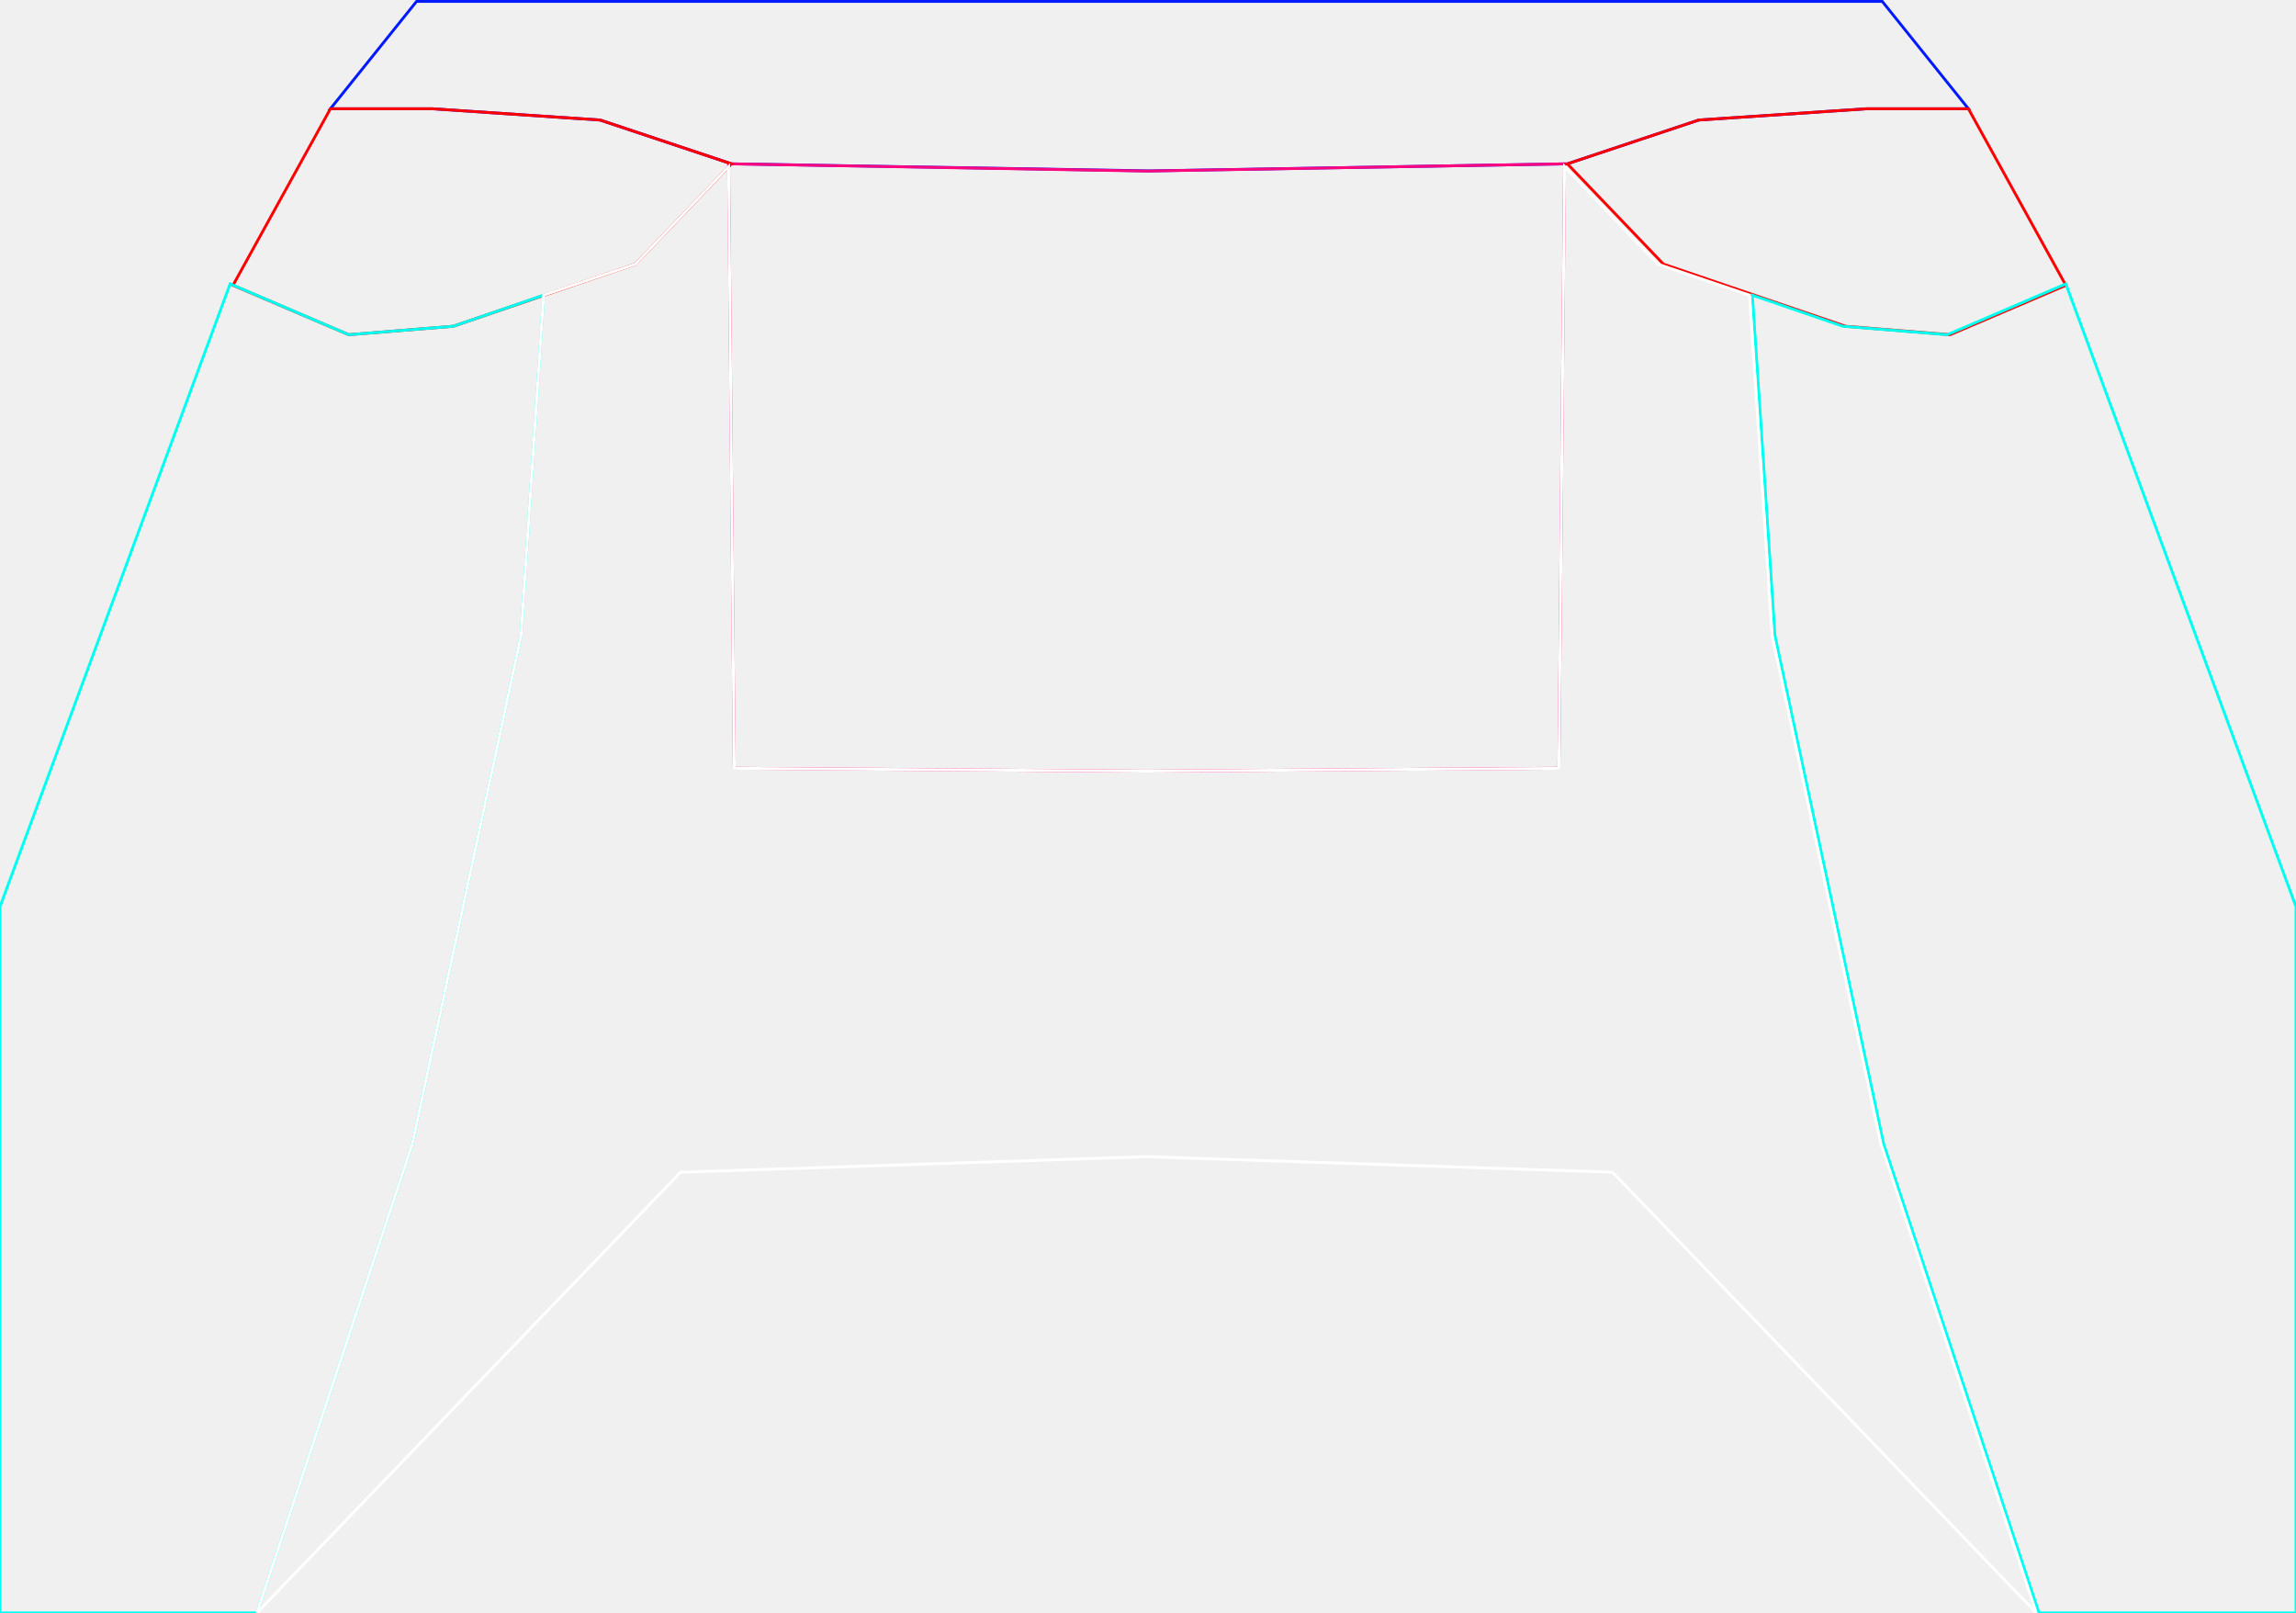
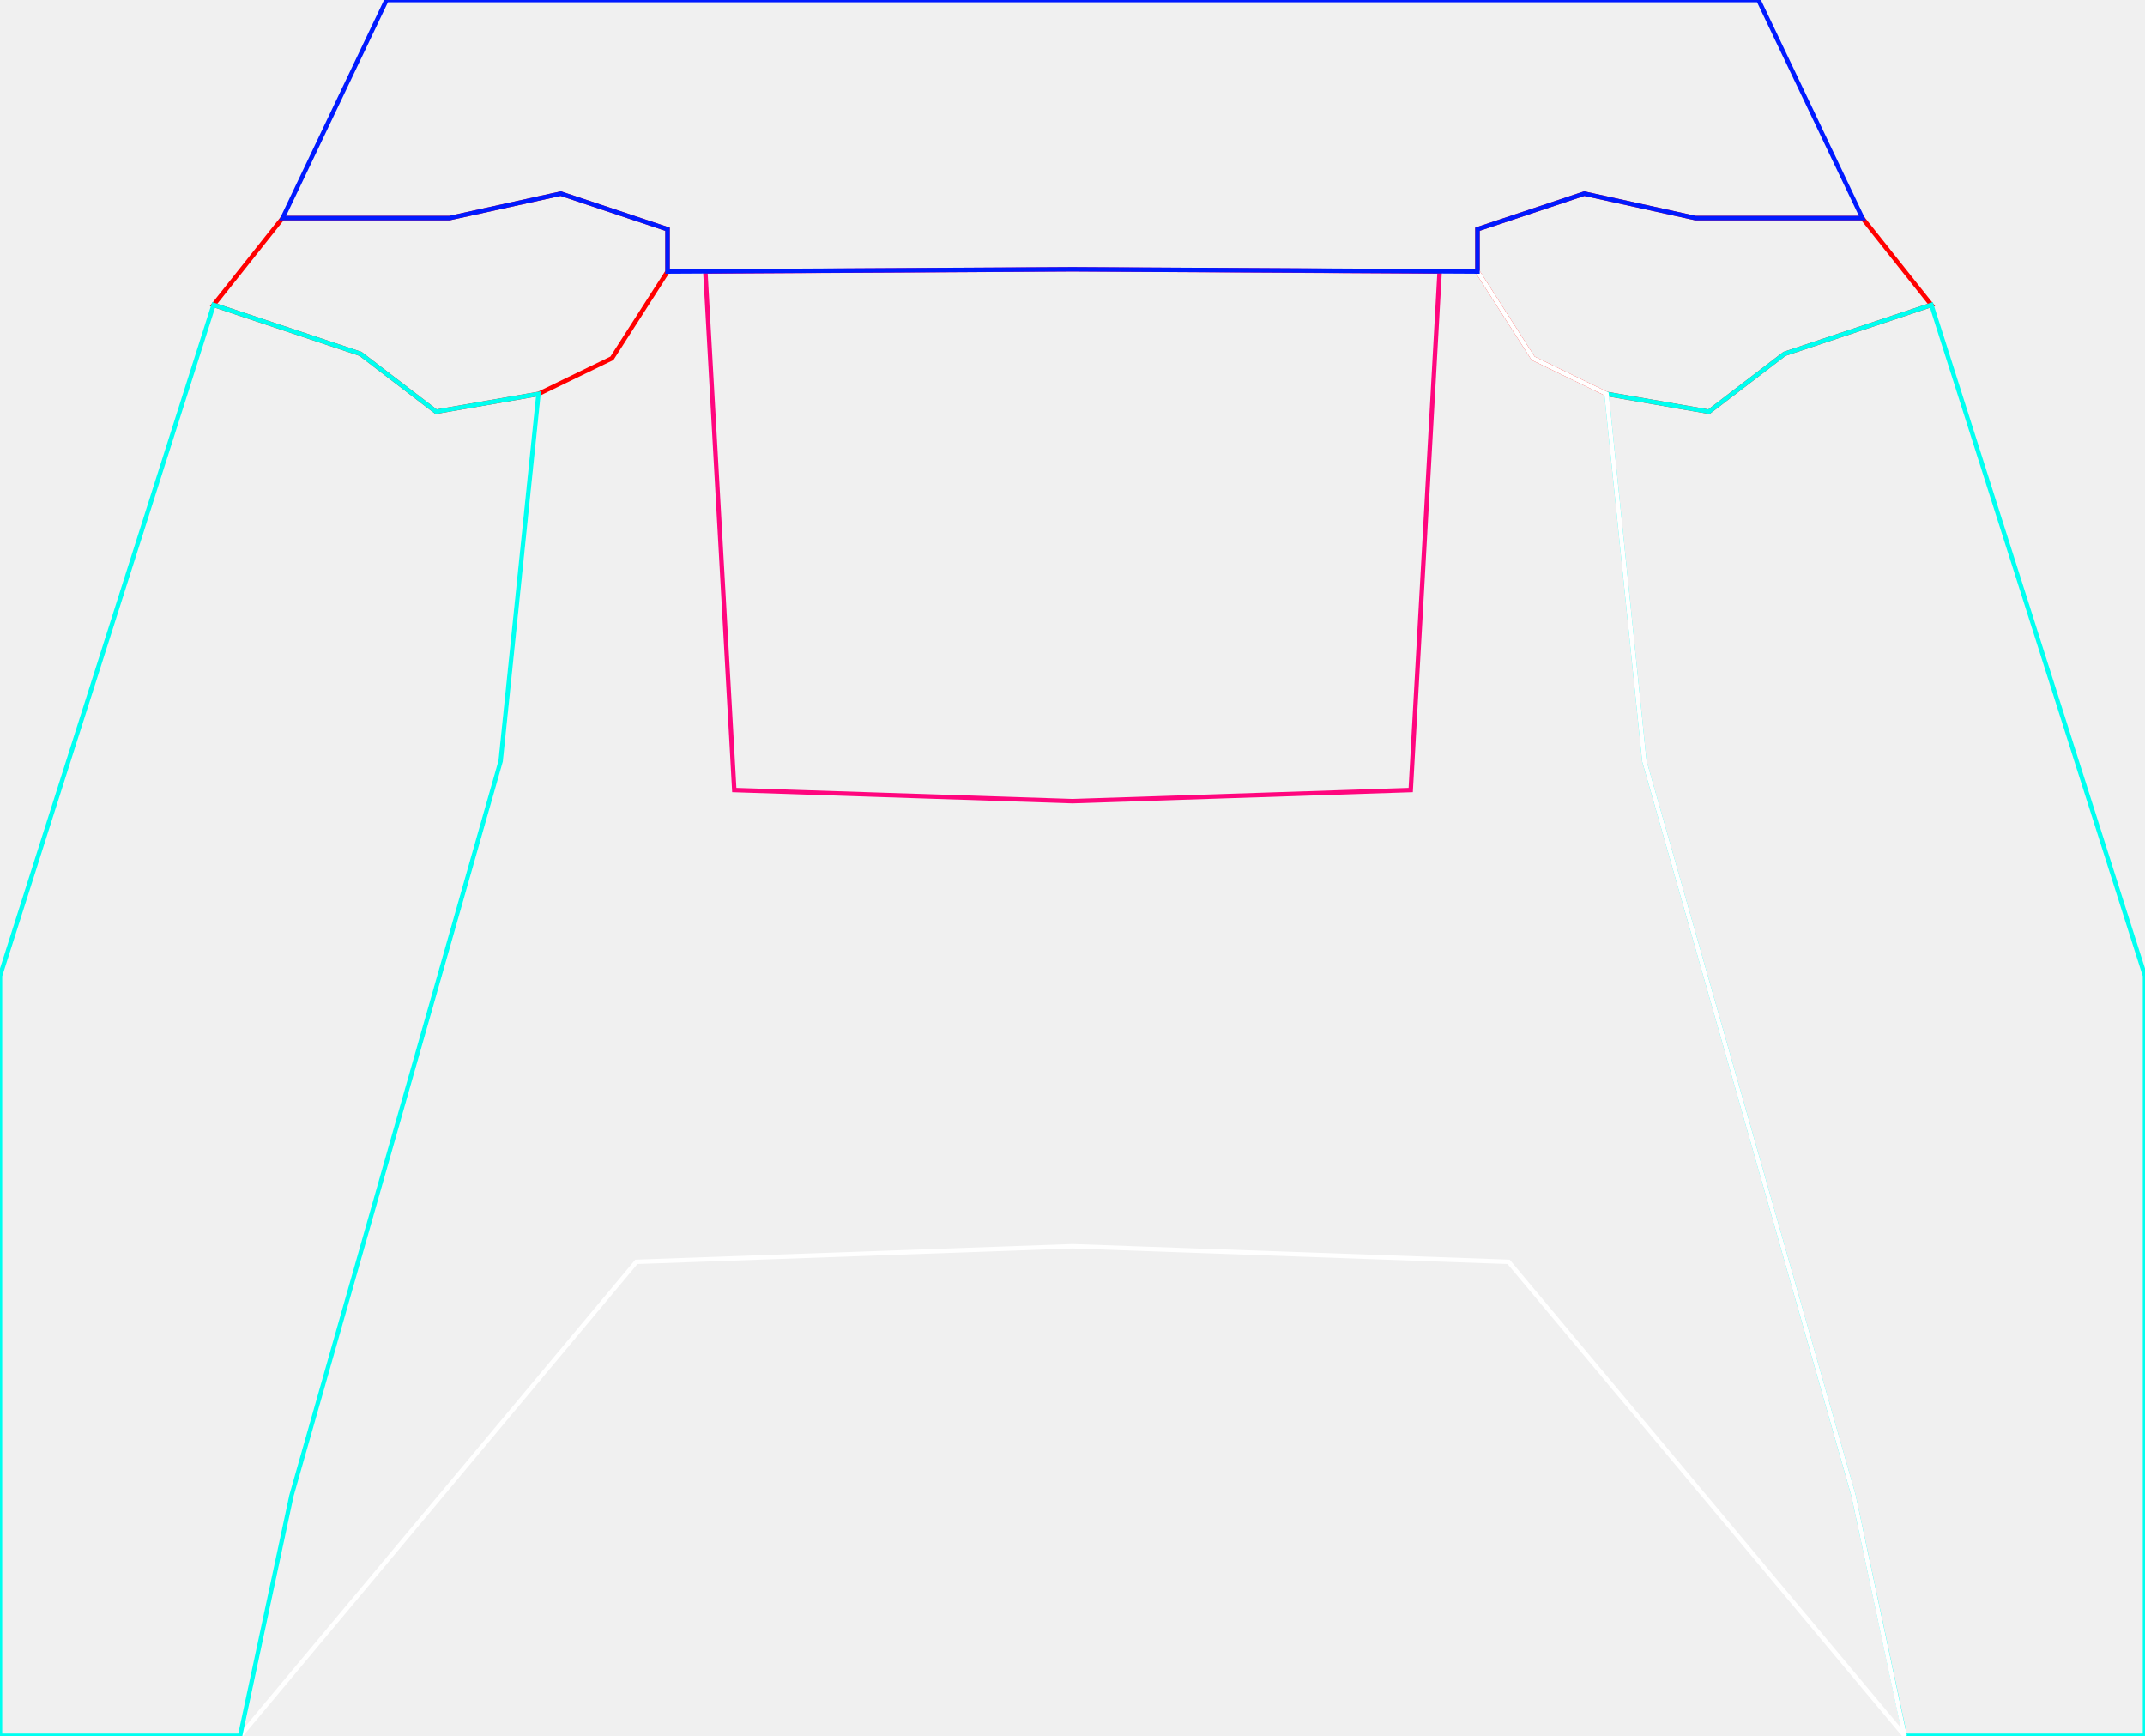
- <svg xmlns="http://www.w3.org/2000/svg" width="813" height="571" viewBox="0 0 813 571" fill="none">
-   <path d="M147.5 0.5L117 38.5H153L212.5 42.5L259 58L407 60.5L555 58L601.5 42.5L661 38.5H697L666.5 0.5H147.5Z" stroke="#001AFF" />
-   <path d="M554 58L406 60.559L258 58L260 271.976L406 273L552 271.976L554 58Z" stroke="#FF067E" />
-   <path d="M225 93.5L259 58L212.5 42.5L153 38.5H117L82.5 101L123.5 118.5L160.5 115.5L225 93.5Z" stroke="#FF0000" />
-   <path d="M0 571H91L146 405L184.5 225L192.5 104.5L160.5 115.5L123.5 118.5L81.5 100.5L0 321V571Z" stroke="#00FFF0" />
-   <path d="M589 93.5L555 58L601.5 42.5L661 38.5H697L731.5 101L690.5 118.5L653.5 115.5L589 93.5Z" stroke="#FF0000" />
-   <path d="M813 571H722L667 405L628.5 225L620.5 104.5L652.5 115.5L689.5 118.5L731.5 100.5L813 321V571Z" stroke="#00FFF0" />
-   <path d="M241 415L91 571L146 405L184.5 225L192.5 104.5L225 93.5L258 59L260 272L406 273L552 272L554 59L587 93.5L619.5 104.5L627.5 225L666 405L721 571L571 415L406 409.5L241 415Z" stroke="white" />
+ <svg xmlns="http://www.w3.org/2000/svg" width="482" height="390" viewBox="0 0 482 390" fill="none">
+   <path d="M332 61V51.5L356 43.5L381 49H418.5L434 68.5L401 79.5L384 92.5L361 88.5L344.5 80.5L332 61Z" stroke="#FF0000" />
+   <path d="M482 390H428.049L416.5 336L369.5 171L361 88.5L384 92.5L401 79.5L434 68.5L482 219.247V390Z" stroke="#00FFF0" />
+   <path d="M332 61L241 60.5L150 61L137.5 80.5L121 88.5L112.5 171L65.5 336L54 390L143 283.5L241 280L339 283.5L428 390L416.5 336L369.5 171L361 88.5L344.5 80.5L332 61Z" stroke="white" />
+   <path d="M317 177.5L323.5 61L241 60.5L158.5 61L165 177.5L241 180L317 177.5Z" stroke="#FF067E" />
+   <path d="M150 61V51.5L126 43.5L101 49H63.5L48 68.5L81 79.5L98 92.5L121 88.5L137.5 80.5L150 61Z" stroke="#FF0000" />
+   <path d="M2.28882e-05 390H53.951L65.5 336L112.5 171L121 88.5L98 92.5L81 79.5L48 68.5L2.28882e-05 219.247V390Z" stroke="#00FFF0" />
+   <path d="M86.855 0L63.5 49H101L126 43.5L150 51.5V61L241 60.5L332 61V51.5L356 43.5L381 49H418.5L395.145 0H86.855Z" stroke="#001AFF" />
</svg>
